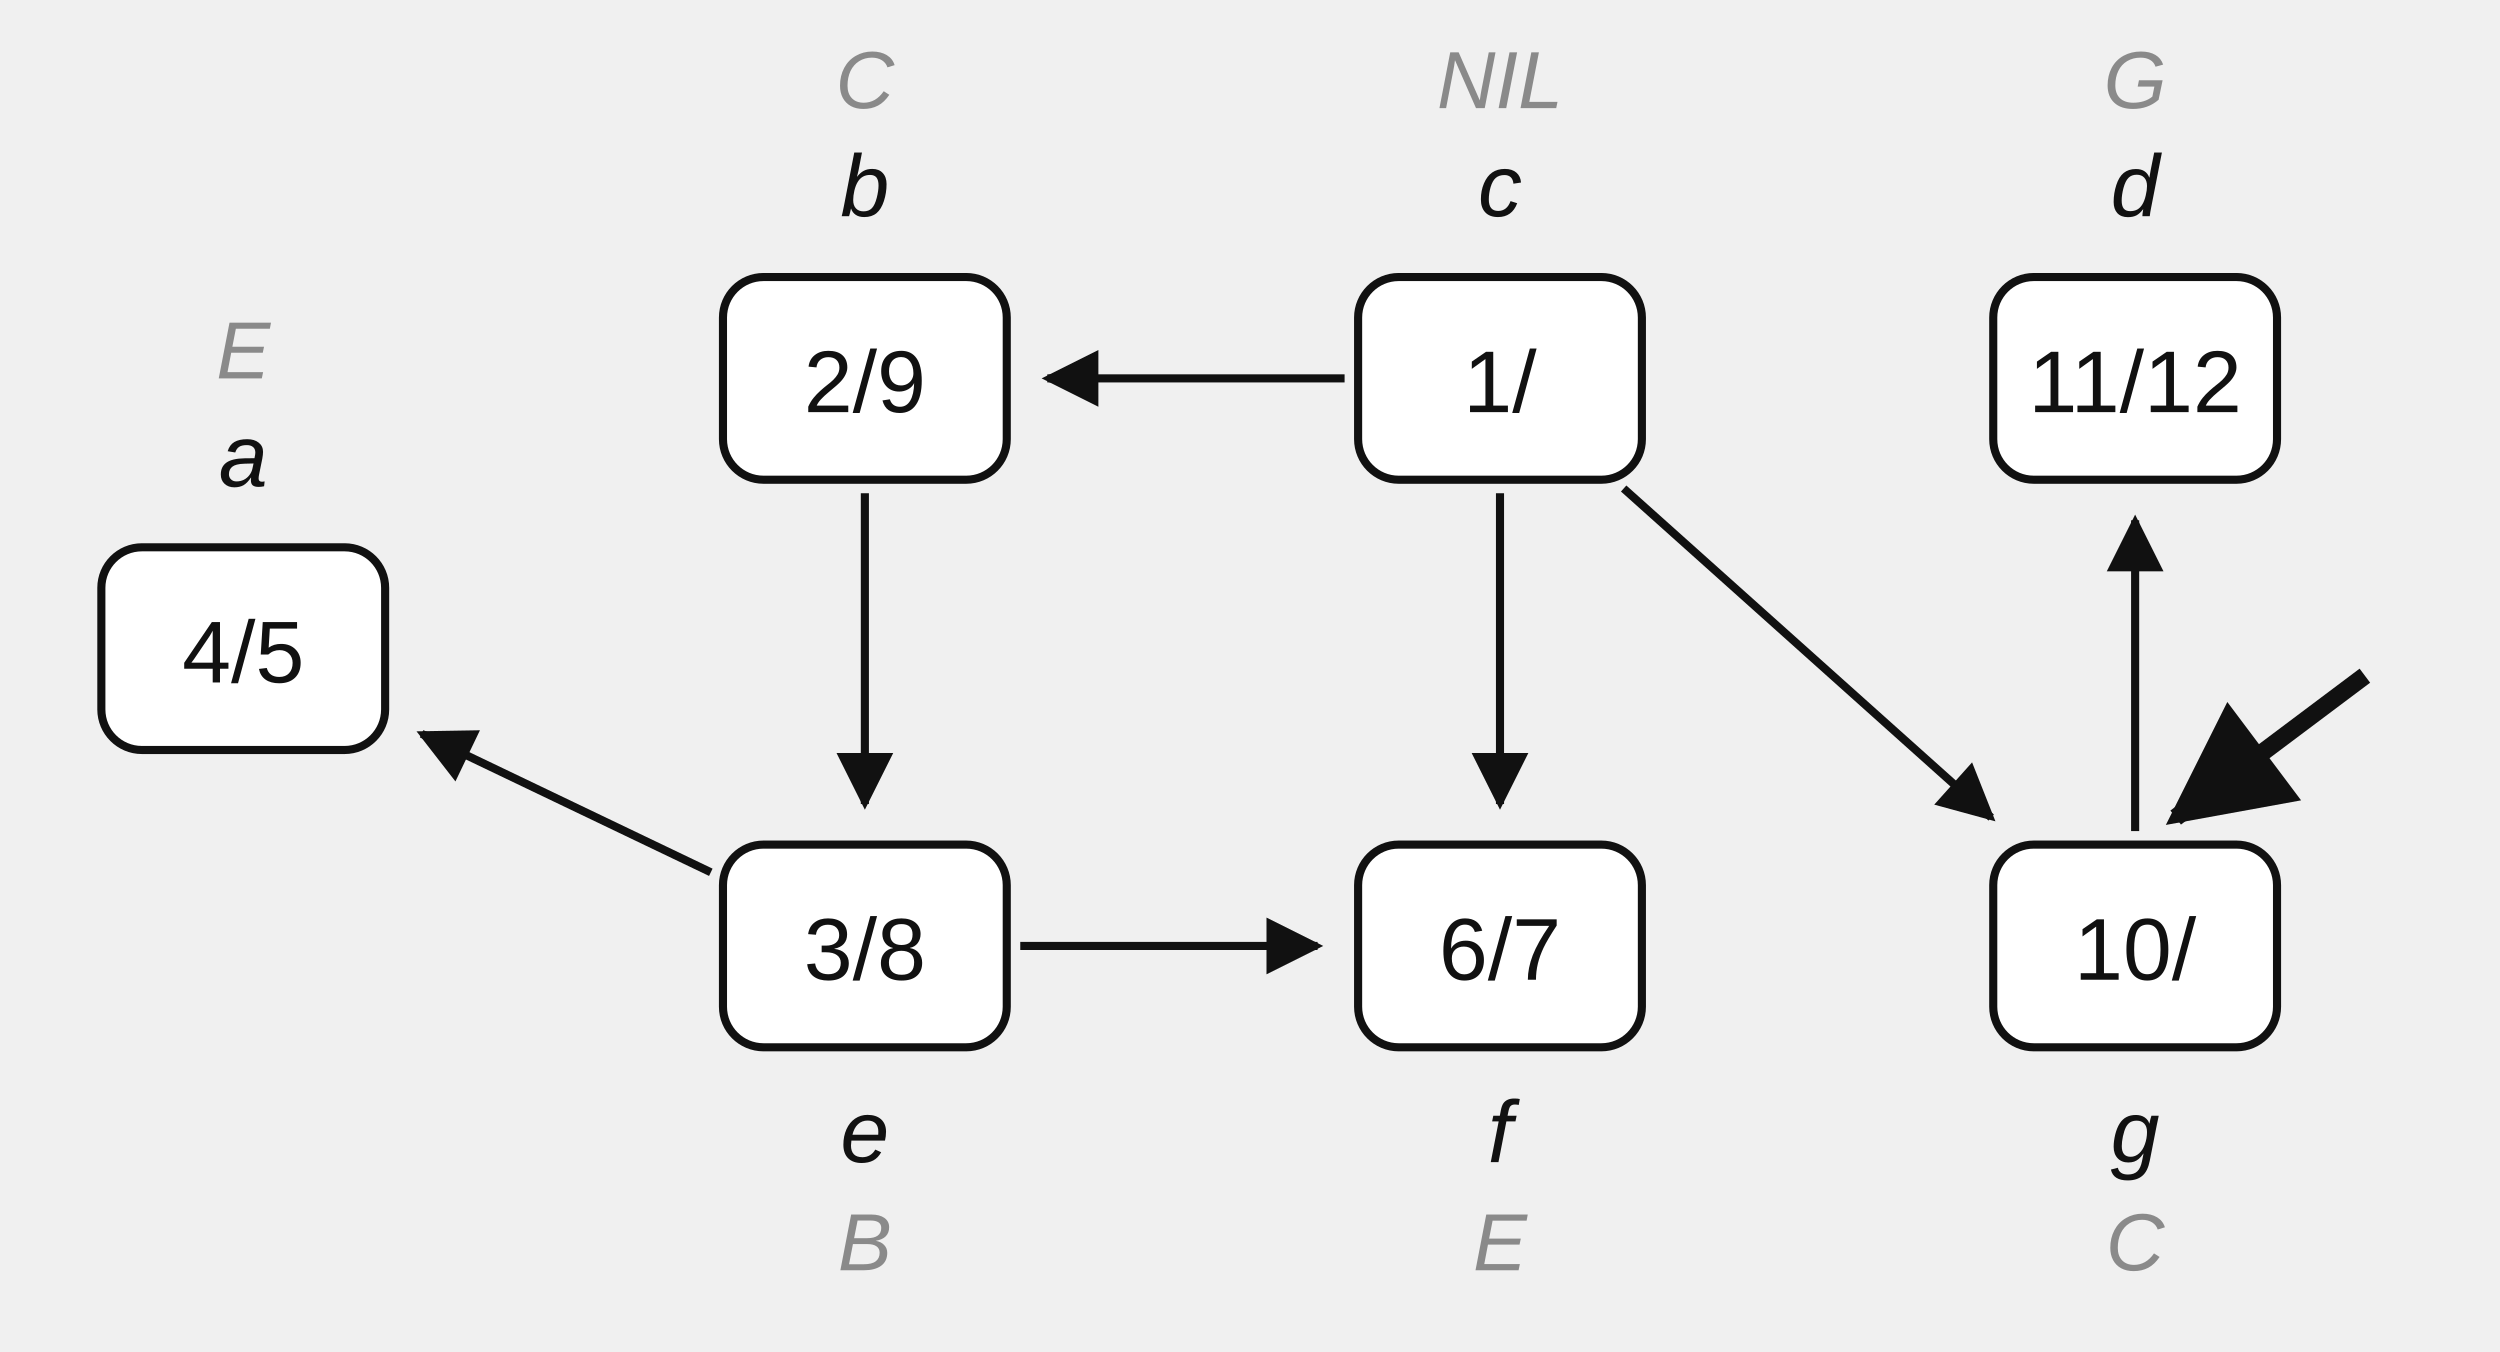
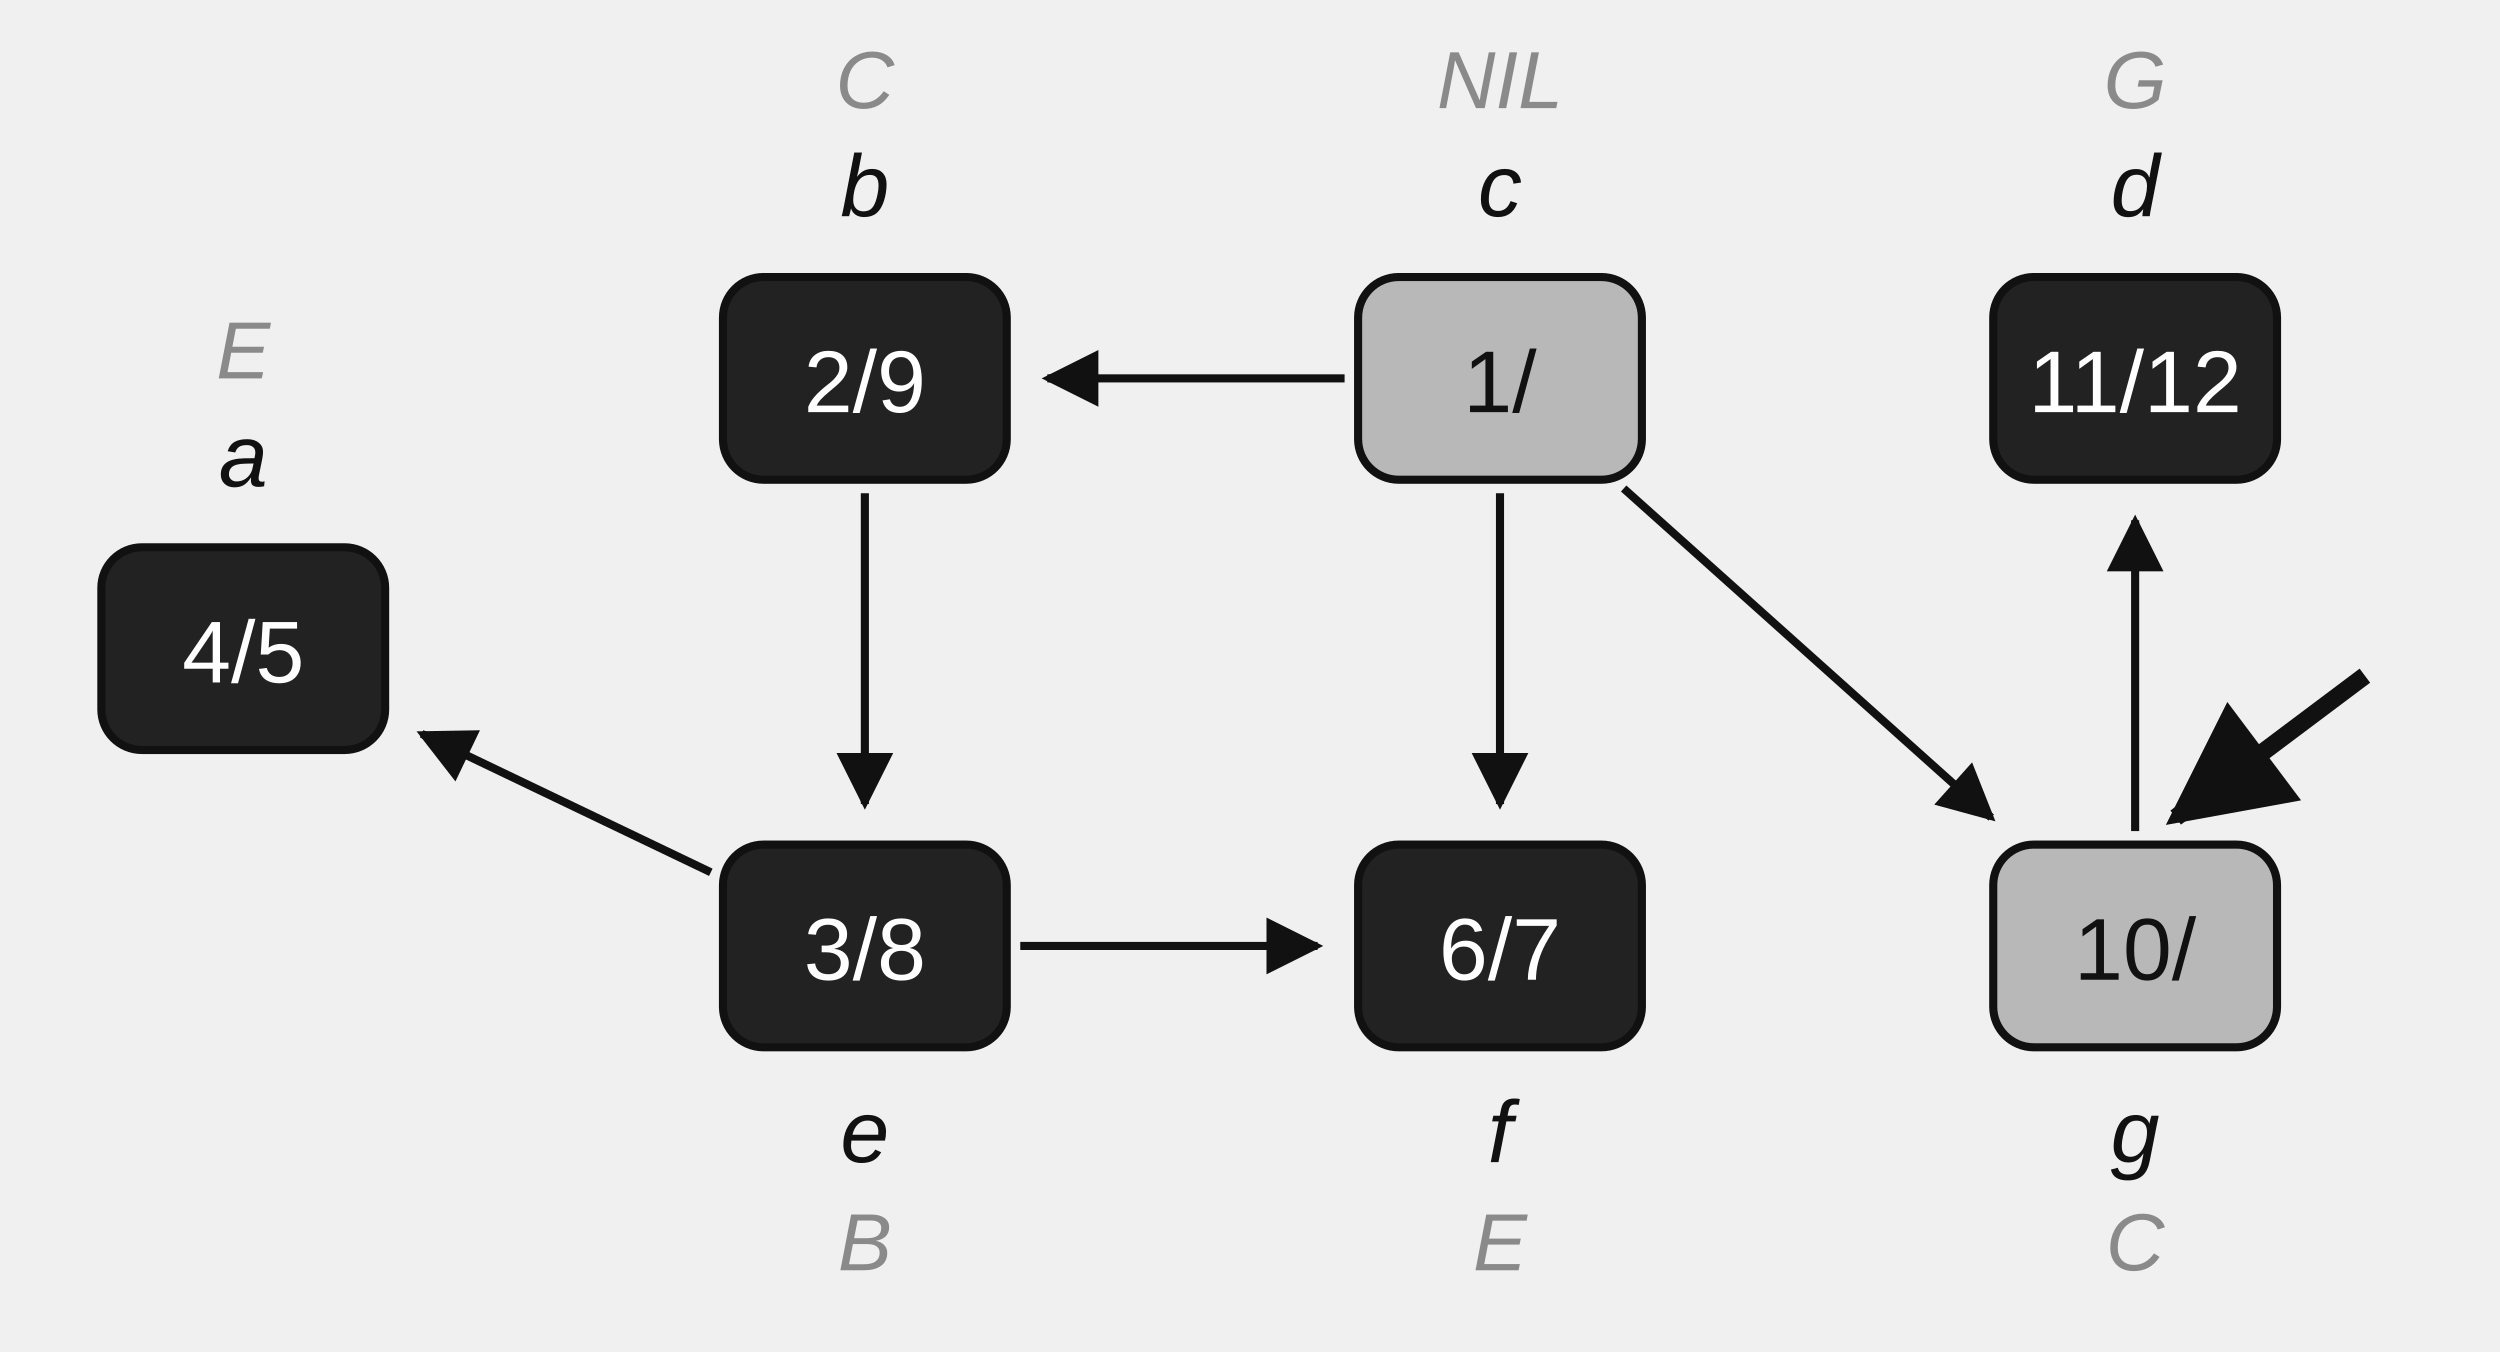
<svg xmlns="http://www.w3.org/2000/svg" viewBox="0 0 370 200" width="370" height="200" font-family="Arial, Helvetica, sans-serif">
  <defs>
    <marker id="a" viewBox="0 0 10 10" refX="9" refY="5" markerWidth="7" markerHeight="7" orient="auto-start-reverse">
      <path d="M 0 0 L 10 5 L 0 10 z" fill="#111" />
    </marker>
  </defs>
  <line x1="199.0" y1="56.0" x2="155.0" y2="56.0" stroke="#111" stroke-width="1.2" marker-end="url(#a)" />
  <line x1="222.0" y1="73.0" x2="222.0" y2="119.0" stroke="#111" stroke-width="1.2" marker-end="url(#a)" />
  <line x1="240.3" y1="72.3" x2="294.7" y2="121.0" stroke="#111" stroke-width="1.2" marker-end="url(#a)" />
  <line x1="128.0" y1="73.0" x2="128.0" y2="119.0" stroke="#111" stroke-width="1.2" marker-end="url(#a)" />
  <line x1="105.2" y1="129.1" x2="62.4" y2="108.6" stroke="#111" stroke-width="1.2" marker-end="url(#a)" />
  <line x1="151.0" y1="140.0" x2="195.0" y2="140.0" stroke="#111" stroke-width="1.2" marker-end="url(#a)" />
  <line x1="316.0" y1="123.0" x2="316.0" y2="77.0" stroke="#111" stroke-width="1.2" marker-end="url(#a)" />
-   <rect x="15.0" y="81.0" width="42" height="30" rx="6" fill="#fff" stroke="#111" stroke-width="1.2" />
-   <text x="36" y="101" text-anchor="middle" font-size="13" fill="#111" font-weight="normal" font-style="normal">4/5</text>
+   <rect x="15.0" y="81.0" width="42" height="30" rx="6" fill="#222" stroke="#111" stroke-width="1.2" />
+   <text x="36" y="101" text-anchor="middle" font-size="13" fill="#fff" font-weight="normal" font-style="normal">4/5</text>
  <text x="36" y="72" text-anchor="middle" font-size="13" fill="#111" font-weight="normal" font-style="italic">a</text>
  <text x="36" y="56" text-anchor="middle" font-size="12" fill="#8a8a8a" font-weight="normal" font-style="italic">E</text>
-   <rect x="107.0" y="41.0" width="42" height="30" rx="6" fill="#fff" stroke="#111" stroke-width="1.2" />
-   <text x="128" y="61" text-anchor="middle" font-size="13" fill="#111" font-weight="normal" font-style="normal">2/9</text>
+   <rect x="107.0" y="41.0" width="42" height="30" rx="6" fill="#222" stroke="#111" stroke-width="1.2" />
+   <text x="128" y="61" text-anchor="middle" font-size="13" fill="#fff" font-weight="normal" font-style="normal">2/9</text>
  <text x="128" y="32" text-anchor="middle" font-size="13" fill="#111" font-weight="normal" font-style="italic">b</text>
  <text x="128" y="16" text-anchor="middle" font-size="12" fill="#8a8a8a" font-weight="normal" font-style="italic">C</text>
-   <rect x="201.0" y="41.0" width="42" height="30" rx="6" fill="#fff" stroke="#111" stroke-width="1.2" />
+   <rect x="201.0" y="41.0" width="42" height="30" rx="6" fill="#b8b8b8" stroke="#111" stroke-width="1.2" />
  <text x="222" y="61" text-anchor="middle" font-size="13" fill="#111" font-weight="normal" font-style="normal">1/</text>
  <text x="222" y="32" text-anchor="middle" font-size="13" fill="#111" font-weight="normal" font-style="italic">c</text>
  <text x="222" y="16" text-anchor="middle" font-size="12" fill="#8a8a8a" font-weight="normal" font-style="italic">NIL</text>
-   <rect x="295.0" y="41.0" width="42" height="30" rx="6" fill="#fff" stroke="#111" stroke-width="1.2" />
-   <text x="316" y="61" text-anchor="middle" font-size="13" fill="#111" font-weight="normal" font-style="normal">11/12</text>
+   <rect x="295.0" y="41.0" width="42" height="30" rx="6" fill="#222" stroke="#111" stroke-width="1.2" />
+   <text x="316" y="61" text-anchor="middle" font-size="13" fill="#fff" font-weight="normal" font-style="normal">11/12</text>
  <text x="316" y="32" text-anchor="middle" font-size="13" fill="#111" font-weight="normal" font-style="italic">d</text>
  <text x="316" y="16" text-anchor="middle" font-size="12" fill="#8a8a8a" font-weight="normal" font-style="italic">G</text>
-   <rect x="107.0" y="125.0" width="42" height="30" rx="6" fill="#fff" stroke="#111" stroke-width="1.2" />
-   <text x="128" y="145" text-anchor="middle" font-size="13" fill="#111" font-weight="normal" font-style="normal">3/8</text>
+   <rect x="107.0" y="125.0" width="42" height="30" rx="6" fill="#222" stroke="#111" stroke-width="1.2" />
+   <text x="128" y="145" text-anchor="middle" font-size="13" fill="#fff" font-weight="normal" font-style="normal">3/8</text>
  <text x="128" y="172" text-anchor="middle" font-size="13" fill="#111" font-weight="normal" font-style="italic">e</text>
  <text x="128" y="188" text-anchor="middle" font-size="12" fill="#8a8a8a" font-weight="normal" font-style="italic">B</text>
-   <rect x="201.0" y="125.0" width="42" height="30" rx="6" fill="#fff" stroke="#111" stroke-width="1.2" />
-   <text x="222" y="145" text-anchor="middle" font-size="13" fill="#111" font-weight="normal" font-style="normal">6/7</text>
+   <rect x="201.0" y="125.0" width="42" height="30" rx="6" fill="#222" stroke="#111" stroke-width="1.2" />
+   <text x="222" y="145" text-anchor="middle" font-size="13" fill="#fff" font-weight="normal" font-style="normal">6/7</text>
  <text x="222" y="172" text-anchor="middle" font-size="13" fill="#111" font-weight="normal" font-style="italic">f</text>
  <text x="222" y="188" text-anchor="middle" font-size="12" fill="#8a8a8a" font-weight="normal" font-style="italic">E</text>
-   <rect x="295.0" y="125.0" width="42" height="30" rx="6" fill="#fff" stroke="#111" stroke-width="1.2" />
+   <rect x="295.0" y="125.0" width="42" height="30" rx="6" fill="#b8b8b8" stroke="#111" stroke-width="1.2" />
  <text x="316" y="145" text-anchor="middle" font-size="13" fill="#111" font-weight="normal" font-style="normal">10/</text>
  <text x="316" y="172" text-anchor="middle" font-size="13" fill="#111" font-weight="normal" font-style="italic">g</text>
  <text x="316" y="188" text-anchor="middle" font-size="12" fill="#8a8a8a" font-weight="normal" font-style="italic">C</text>
  <path d="M 350 100 L 322 121.0" stroke="#111" stroke-width="2.6" marker-end="url(#a)" />
</svg>
